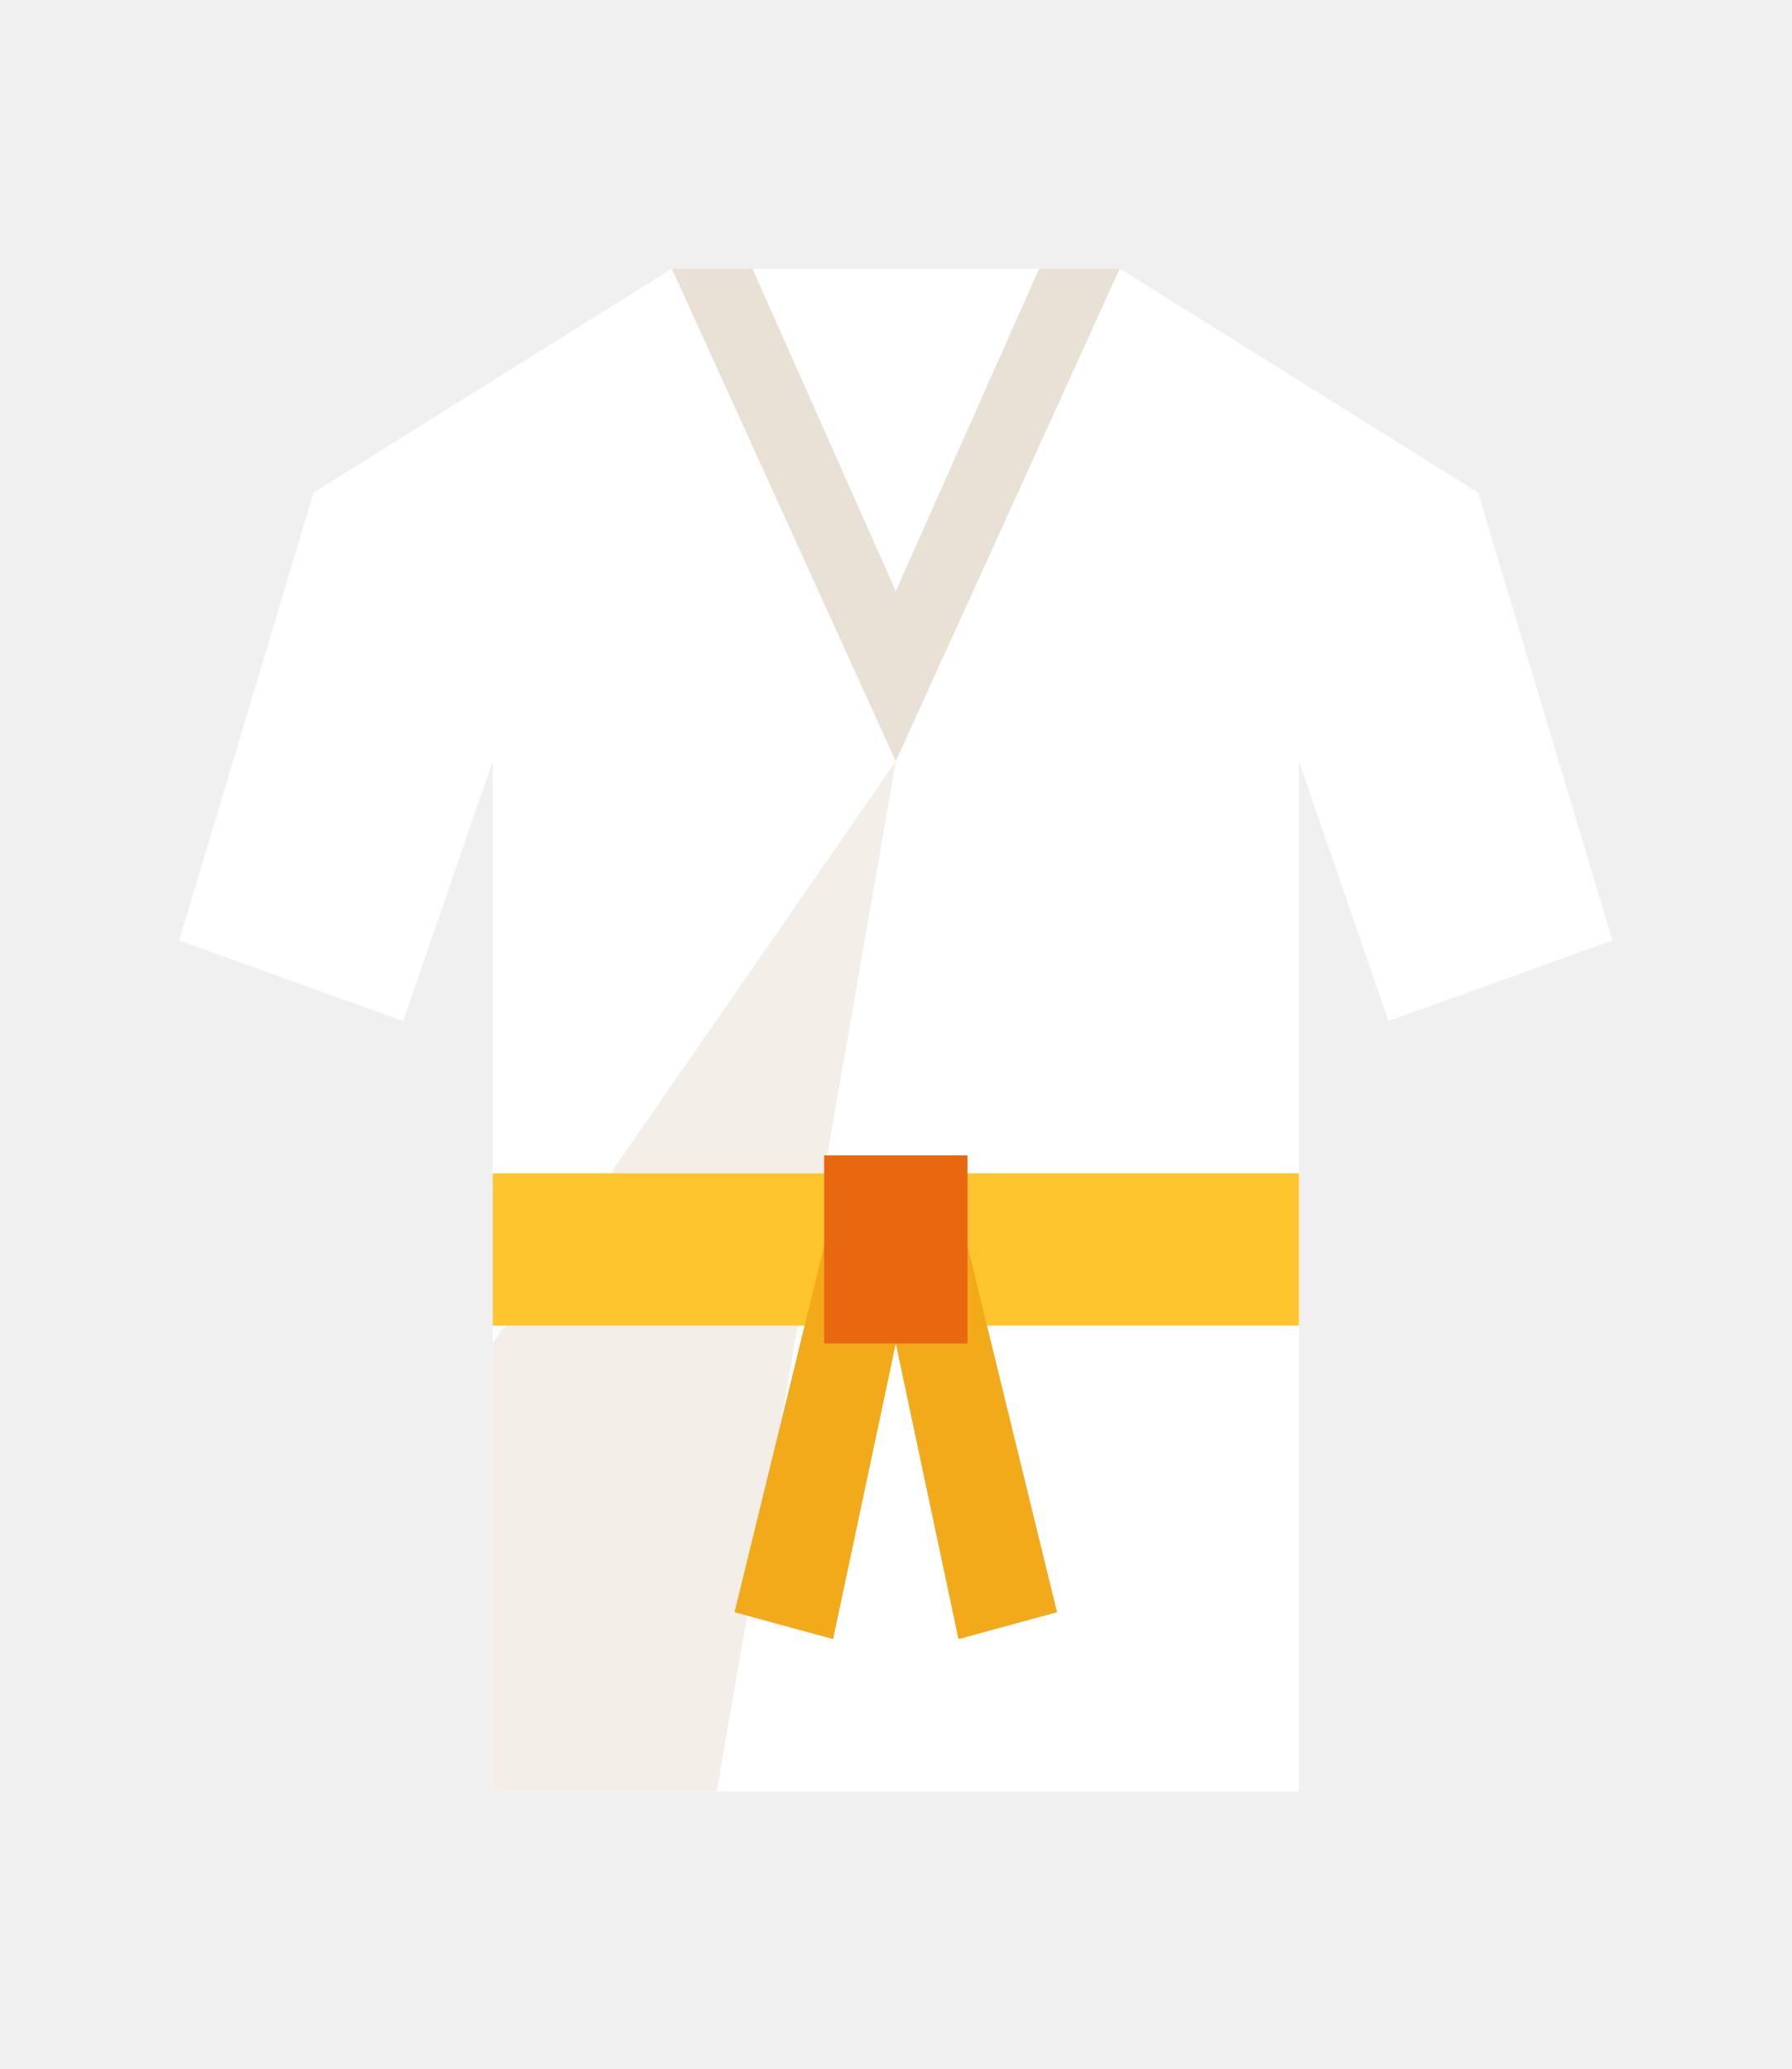
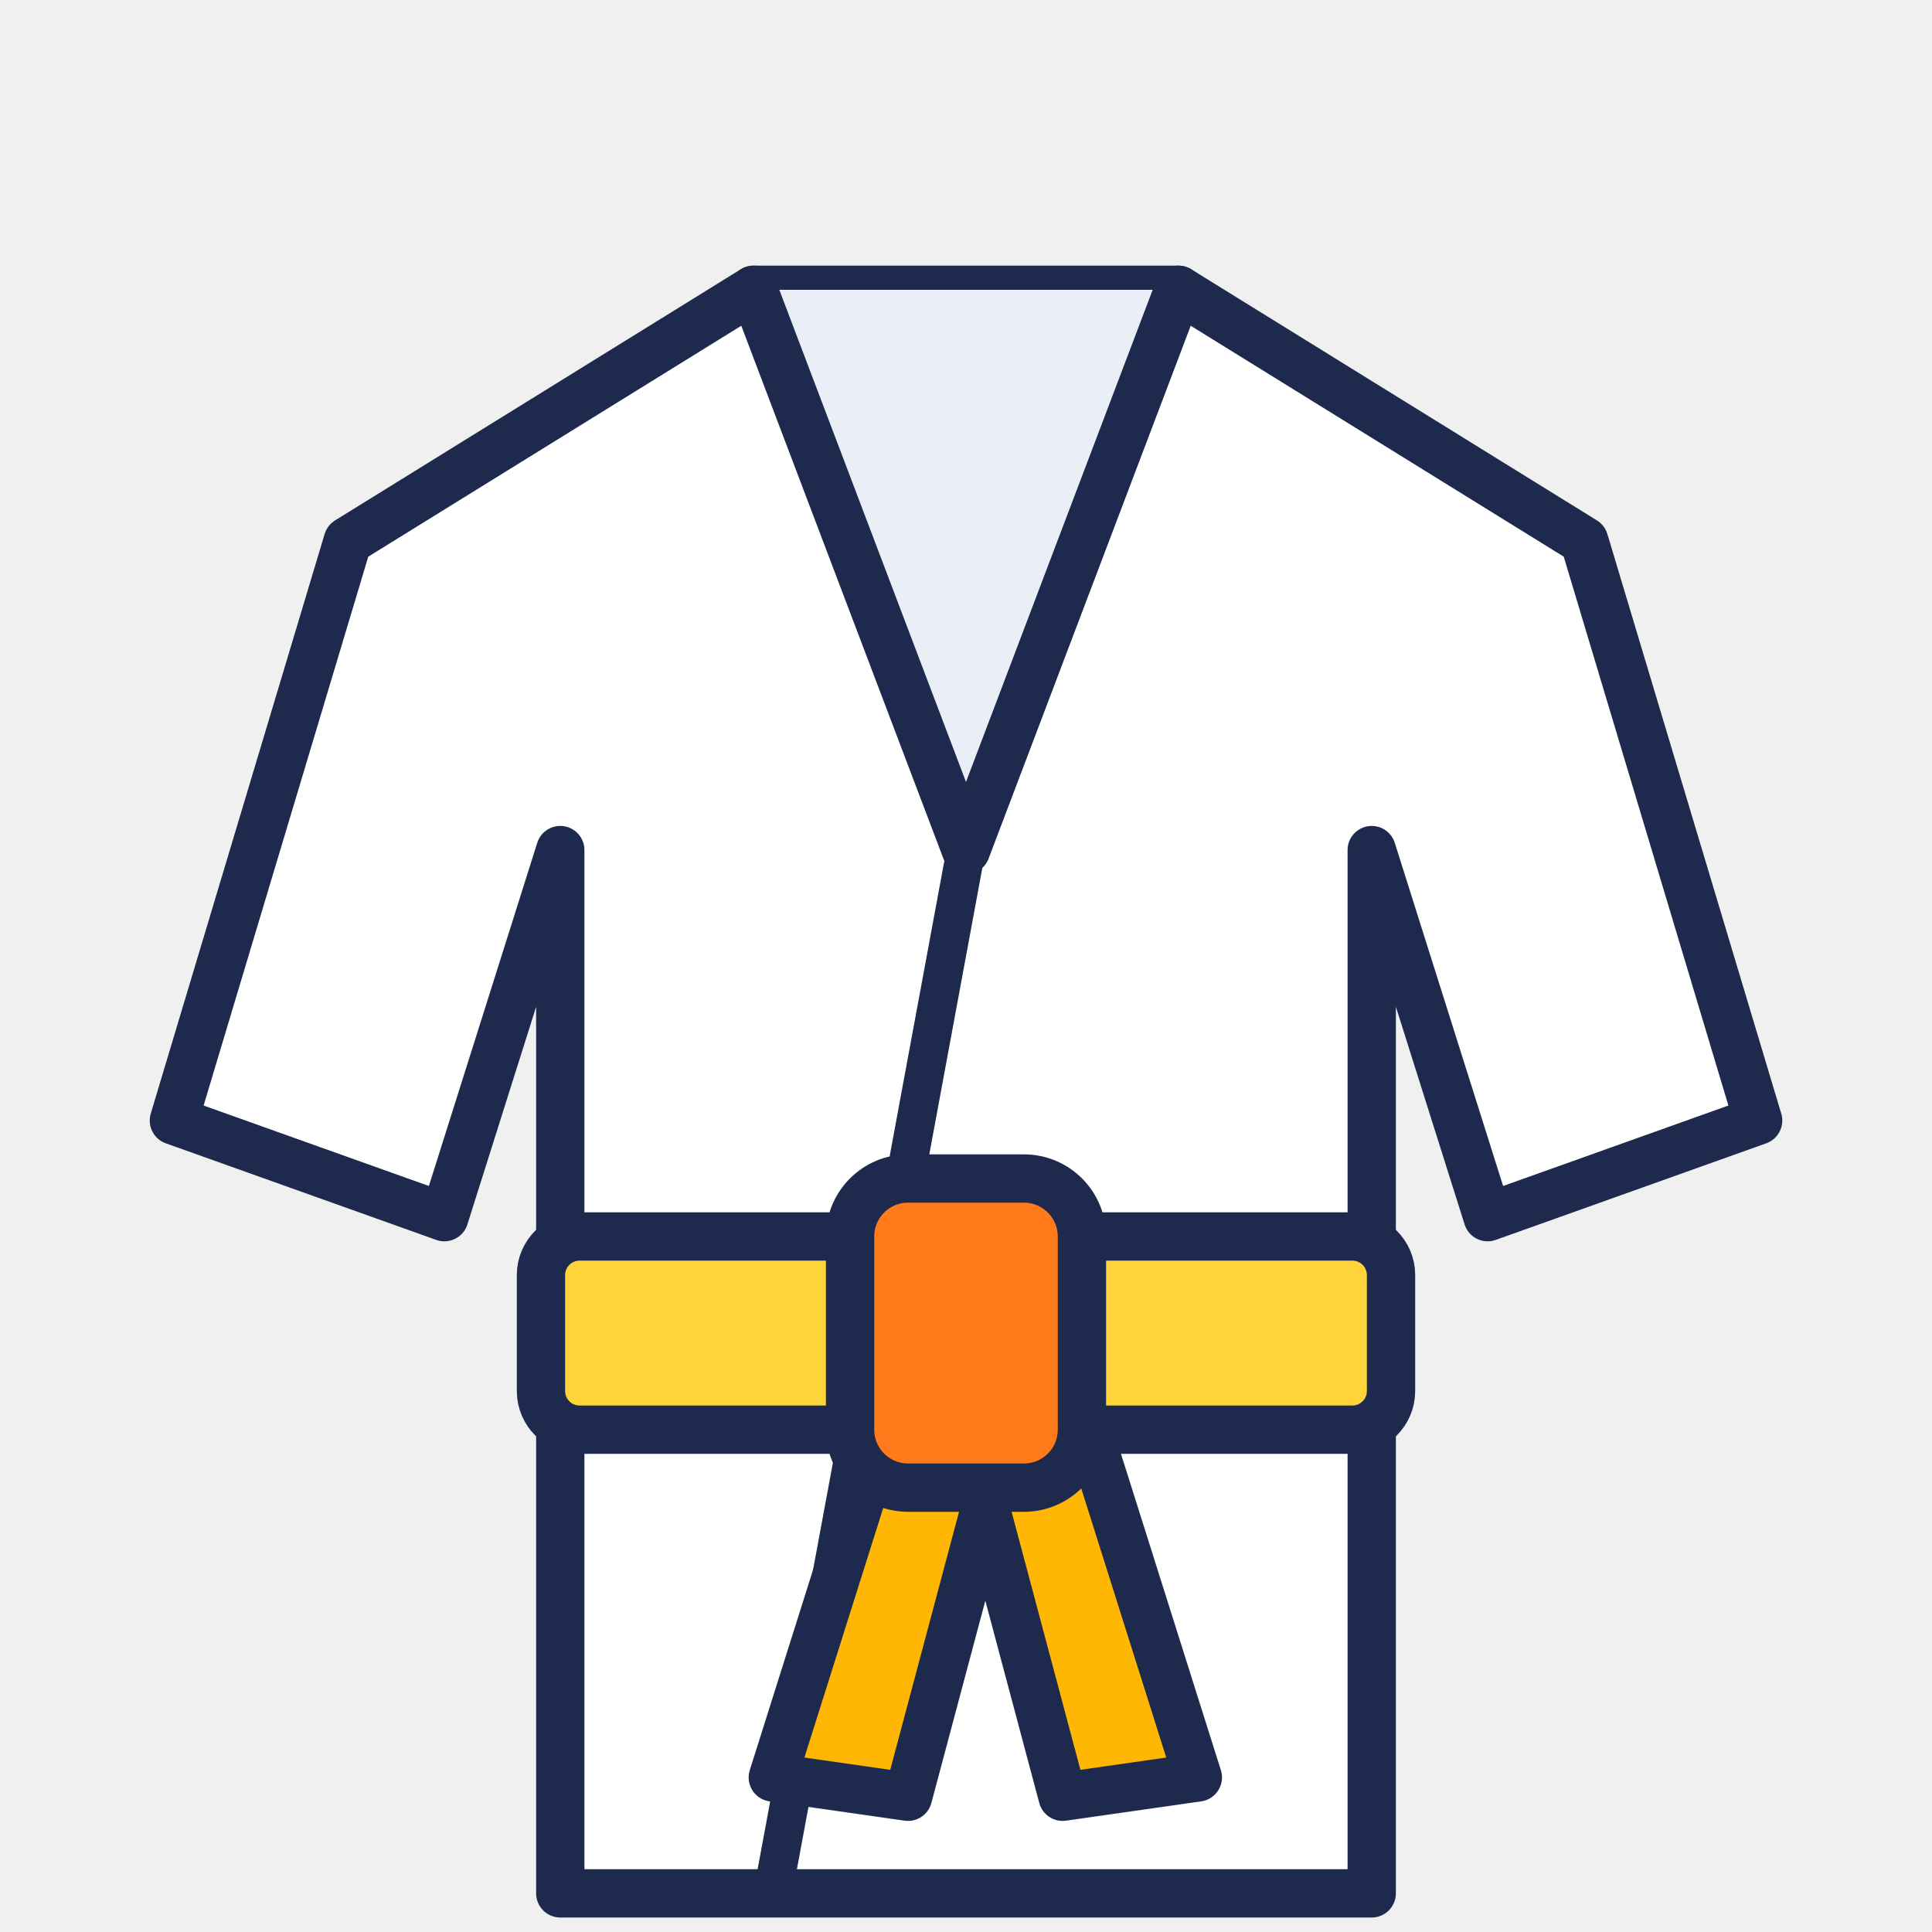
- <svg xmlns="http://www.w3.org/2000/svg" viewBox="0 0 400 462" role="img" aria-label="Quimono de judô com faixa amarrada">
-   <polygon points="200,60 250,60 330,110 360,210 310,228 290,170 290,400 110,400 110,170 90,228 40,210 70,110 150,60" fill="#ffffff" />
-   <polygon points="150,60 200,170 250,60 232,60 200,132 168,60" fill="#e9e1d6" />
-   <polygon points="200,170 160,400 110,400 110,300" fill="#f3eee7" />
-   <rect x="110" y="262" width="180" height="34" fill="#ffc52e" />
-   <polygon points="186,270 214,270 236,360 214,366 200,300 186,366 164,360" fill="#f2a91a" />
-   <rect x="184" y="258" width="32" height="42" fill="#e8670f" />
+ <svg xmlns="http://www.w3.org/2000/svg" viewBox="0 0 200 200" role="img" aria-label="Quimono de judô com faixa">
+   <path d="M78 30h44l42 26 18 60-28 10-12-38v108H58V88l-12 38-28-10 18-60Z" fill="#fff" stroke="#1d2a4d" stroke-width="5" stroke-linejoin="round" stroke-linecap="round" />
+   <path d="M78 30l22 58 22-58" fill="#e9eef7" stroke="#1d2a4d" stroke-width="5" stroke-linejoin="round" stroke-linecap="round" />
+   <path d="M100 88l-20 108" fill="none" stroke="#1d2a4d" stroke-width="4" stroke-linejoin="round" stroke-linecap="round" />
+   <rect x="56" y="128" width="88" height="20" rx="4" fill="#ffd43b" stroke="#1d2a4d" stroke-width="5" stroke-linejoin="round" stroke-linecap="round" />
+   <path d="M92 146l-12 38 14 2 8-30 8 30 14-2-12-38" fill="#ffb703" stroke="#1d2a4d" stroke-width="5" stroke-linejoin="round" stroke-linecap="round" />
+   <rect x="88" y="122" width="24" height="32" rx="6" fill="#ff7a1a" stroke="#1d2a4d" stroke-width="5" stroke-linejoin="round" stroke-linecap="round" />
</svg>
